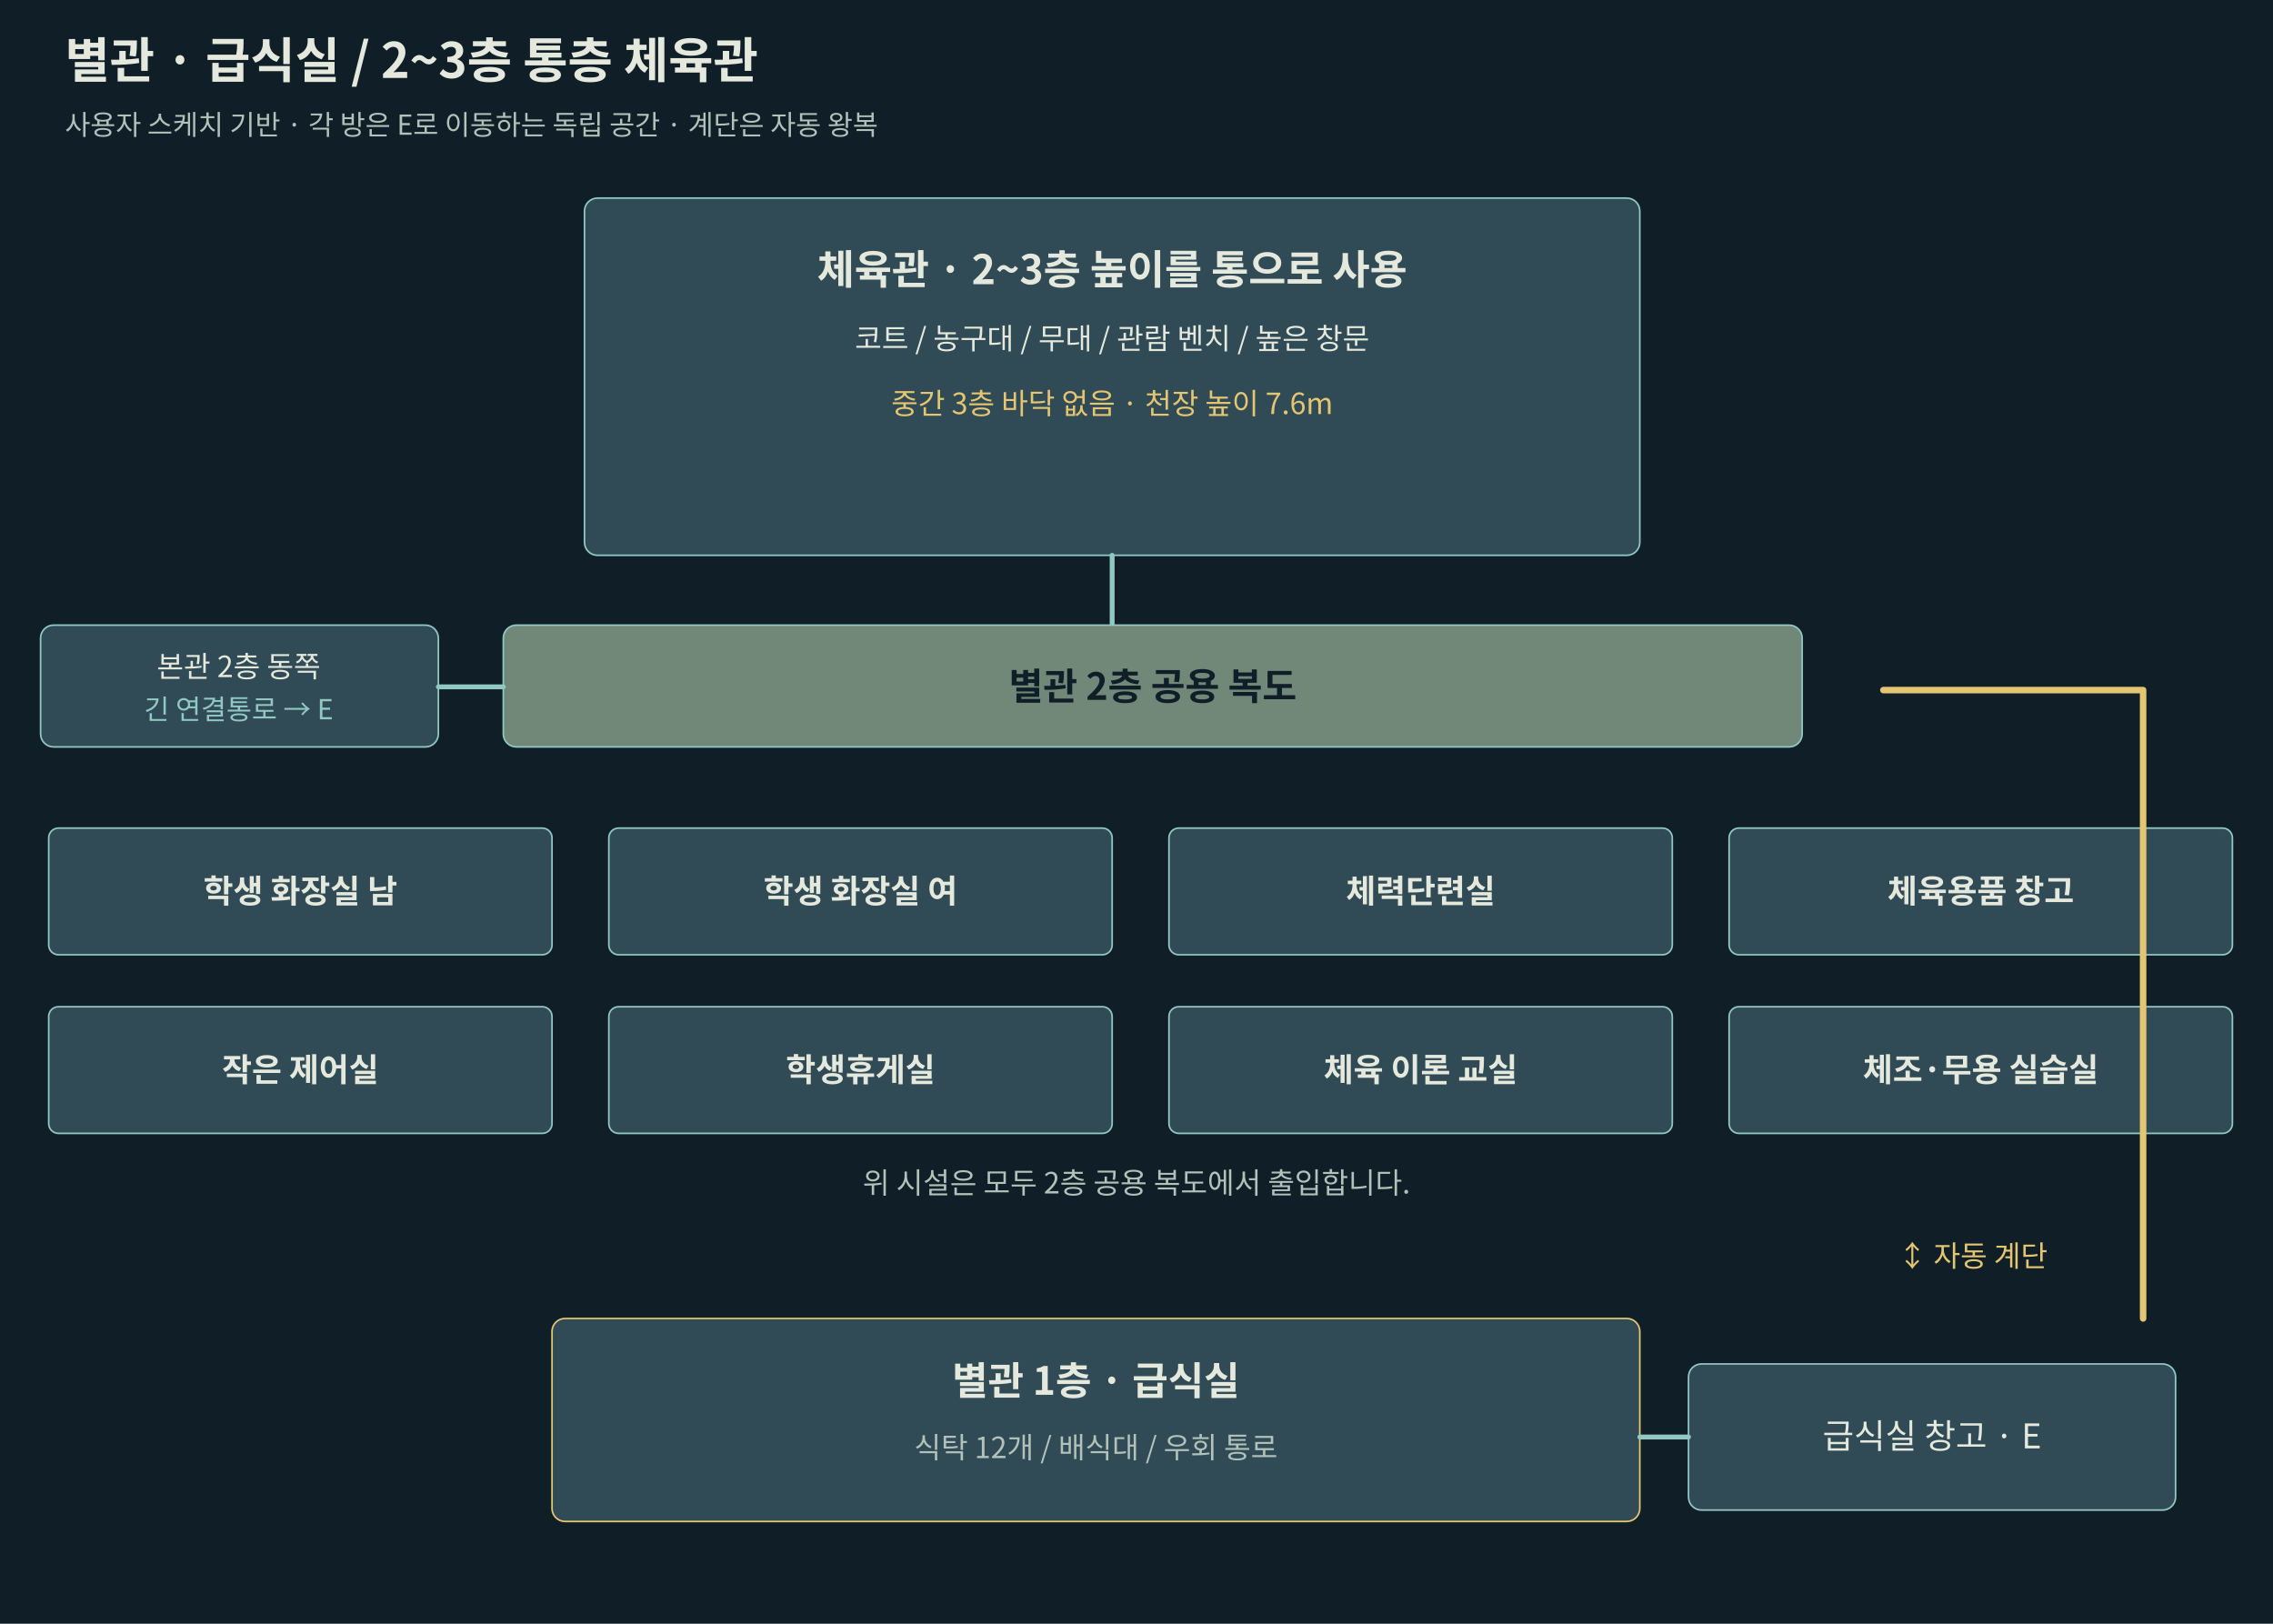
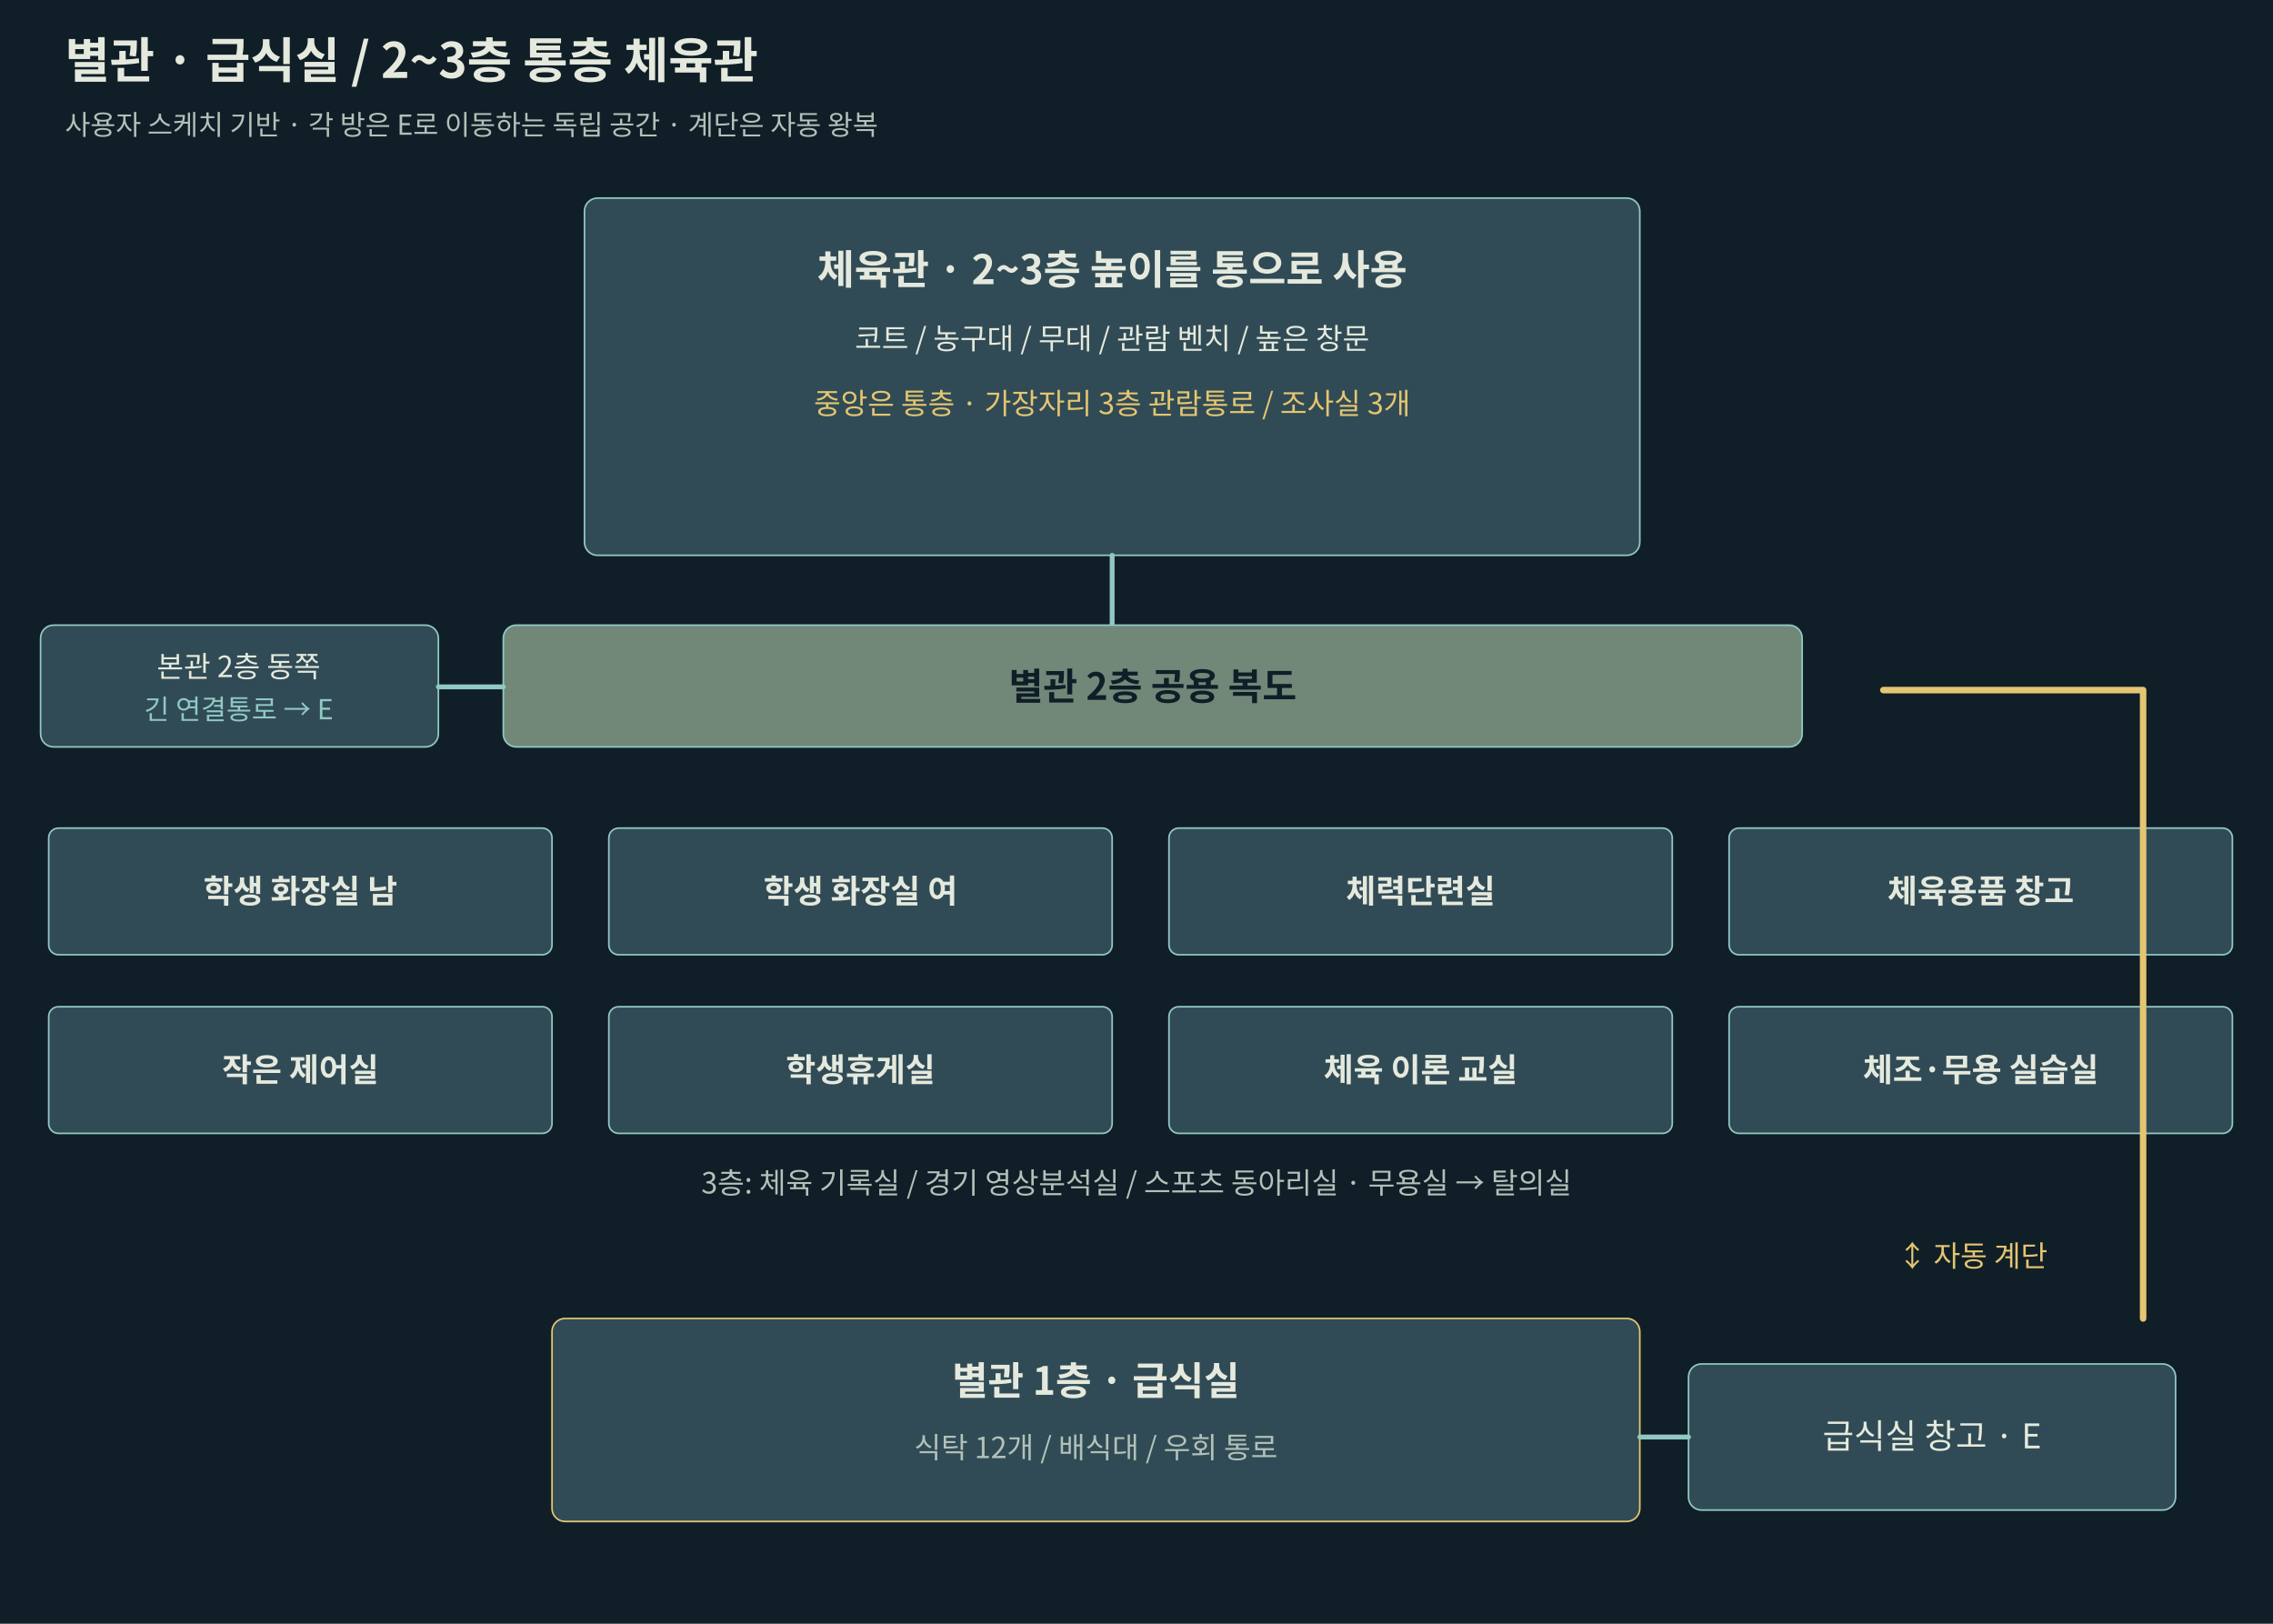
<svg xmlns="http://www.w3.org/2000/svg" width="1400" height="1000" viewBox="0 0 1400 1000" role="img">
  <style>text{font-family:"Noto Sans CJK KR","Noto Sans KR",sans-serif}</style>
  <rect x="0" y="0" width="1400" height="1000" fill="#101e27" stroke="none" rx="0" />
  <text x="40" y="48" font-size="30" fill="#e5e9dd" text-anchor="start" font-weight="bold">별관 · 급식실 / 2~3층 통층 체육관</text>
  <text x="40" y="83" font-size="17" fill="#b2c1b9" text-anchor="start" font-weight="normal">사용자 스케치 기반 · 각 방은 E로 이동하는 독립 공간 · 계단은 자동 왕복</text>
  <rect x="360" y="122" width="650" height="220" fill="#304b55" stroke="#91c8c3" rx="8" />
  <text x="685" y="175" font-size="25" fill="#e5e9dd" text-anchor="middle" font-weight="bold">체육관 · 2~3층 높이를 통으로 사용</text>
  <text x="685" y="215" font-size="18" fill="#e5e9dd" text-anchor="middle" font-weight="normal">코트 / 농구대 / 무대 / 관람 벤치 / 높은 창문</text>
-   <text x="685" y="255" font-size="18" fill="#e4c572" text-anchor="middle" font-weight="normal">중간 3층 바닥 없음 · 천장 높이 7.6m</text>
+   <text x="685" y="255" font-size="18" fill="#e4c572" text-anchor="middle" font-weight="normal">중앙은 통층 · 가장자리 3층 관람통로 / 조사실 3개</text>
  <polyline points="685,342 685,385" fill="none" stroke="#91c8c3" stroke-width="3" stroke-linejoin="round" stroke-linecap="round" stroke-dasharray="" />
  <rect x="310" y="385" width="800" height="75" fill="#718879" stroke="#91c8c3" rx="8" />
  <text x="710" y="431" font-size="23" fill="#101e27" text-anchor="middle" font-weight="bold">별관 2층 공용 복도</text>
  <rect x="25" y="385" width="245" height="75" fill="#304b55" stroke="#91c8c3" rx="8" />
  <text x="147" y="417" font-size="18" fill="#e5e9dd" text-anchor="middle" font-weight="normal">본관 2층 동쪽</text>
  <text x="147" y="443" font-size="17" fill="#91c8c3" text-anchor="middle" font-weight="normal">긴 연결통로 → E</text>
  <polyline points="270,423 310,423" fill="none" stroke="#91c8c3" stroke-width="3" stroke-linejoin="round" stroke-linecap="round" stroke-dasharray="" />
  <rect x="30" y="510" width="310" height="78" fill="#304b55" stroke="#91c8c3" rx="6" />
  <text x="185" y="556" font-size="20" fill="#e5e9dd" text-anchor="middle" font-weight="bold">학생 화장실 남</text>
  <rect x="375" y="510" width="310" height="78" fill="#304b55" stroke="#91c8c3" rx="6" />
  <text x="530" y="556" font-size="20" fill="#e5e9dd" text-anchor="middle" font-weight="bold">학생 화장실 여</text>
  <rect x="720" y="510" width="310" height="78" fill="#304b55" stroke="#91c8c3" rx="6" />
  <text x="875" y="556" font-size="20" fill="#e5e9dd" text-anchor="middle" font-weight="bold">체력단련실</text>
  <rect x="1065" y="510" width="310" height="78" fill="#304b55" stroke="#91c8c3" rx="6" />
  <text x="1220" y="556" font-size="20" fill="#e5e9dd" text-anchor="middle" font-weight="bold">체육용품 창고</text>
  <rect x="30" y="620" width="310" height="78" fill="#304b55" stroke="#91c8c3" rx="6" />
  <text x="185" y="666" font-size="20" fill="#e5e9dd" text-anchor="middle" font-weight="bold">작은 제어실</text>
  <rect x="375" y="620" width="310" height="78" fill="#304b55" stroke="#91c8c3" rx="6" />
  <text x="530" y="666" font-size="20" fill="#e5e9dd" text-anchor="middle" font-weight="bold">학생휴게실</text>
  <rect x="720" y="620" width="310" height="78" fill="#304b55" stroke="#91c8c3" rx="6" />
  <text x="875" y="666" font-size="20" fill="#e5e9dd" text-anchor="middle" font-weight="bold">체육 이론 교실</text>
  <rect x="1065" y="620" width="310" height="78" fill="#304b55" stroke="#91c8c3" rx="6" />
  <text x="1220" y="666" font-size="20" fill="#e5e9dd" text-anchor="middle" font-weight="bold">체조·무용 실습실</text>
-   <text x="700" y="735" font-size="18" fill="#b2c1b9" text-anchor="middle" font-weight="normal">위 시설은 모두 2층 공용 복도에서 출입합니다.</text>
+   <text x="700" y="735" font-size="18" fill="#b2c1b9" text-anchor="middle" font-weight="normal">3층: 체육 기록실 / 경기 영상분석실 / 스포츠 동아리실 · 무용실 → 탈의실</text>
  <polyline points="1160,425 1320,425 1320,812" fill="none" stroke="#e4c572" stroke-width="4" stroke-linejoin="round" stroke-linecap="round" stroke-dasharray="" />
  <text x="1215" y="780" font-size="18" fill="#e4c572" text-anchor="middle" font-weight="normal">↕ 자동 계단</text>
  <rect x="340" y="812" width="670" height="125" fill="#304b55" stroke="#e4c572" rx="8" />
  <text x="675" y="859" font-size="24" fill="#e5e9dd" text-anchor="middle" font-weight="bold">별관 1층 · 급식실</text>
  <text x="675" y="898" font-size="18" fill="#b2c1b9" text-anchor="middle" font-weight="normal">식탁 12개 / 배식대 / 우회 통로</text>
  <rect x="1040" y="840" width="300" height="90" fill="#304b55" stroke="#91c8c3" rx="8" />
  <text x="1190" y="892" font-size="21" fill="#e5e9dd" text-anchor="middle" font-weight="normal">급식실 창고 · E</text>
  <polyline points="1010,885 1040,885" fill="none" stroke="#91c8c3" stroke-width="3" stroke-linejoin="round" stroke-linecap="round" stroke-dasharray="" />
</svg>
